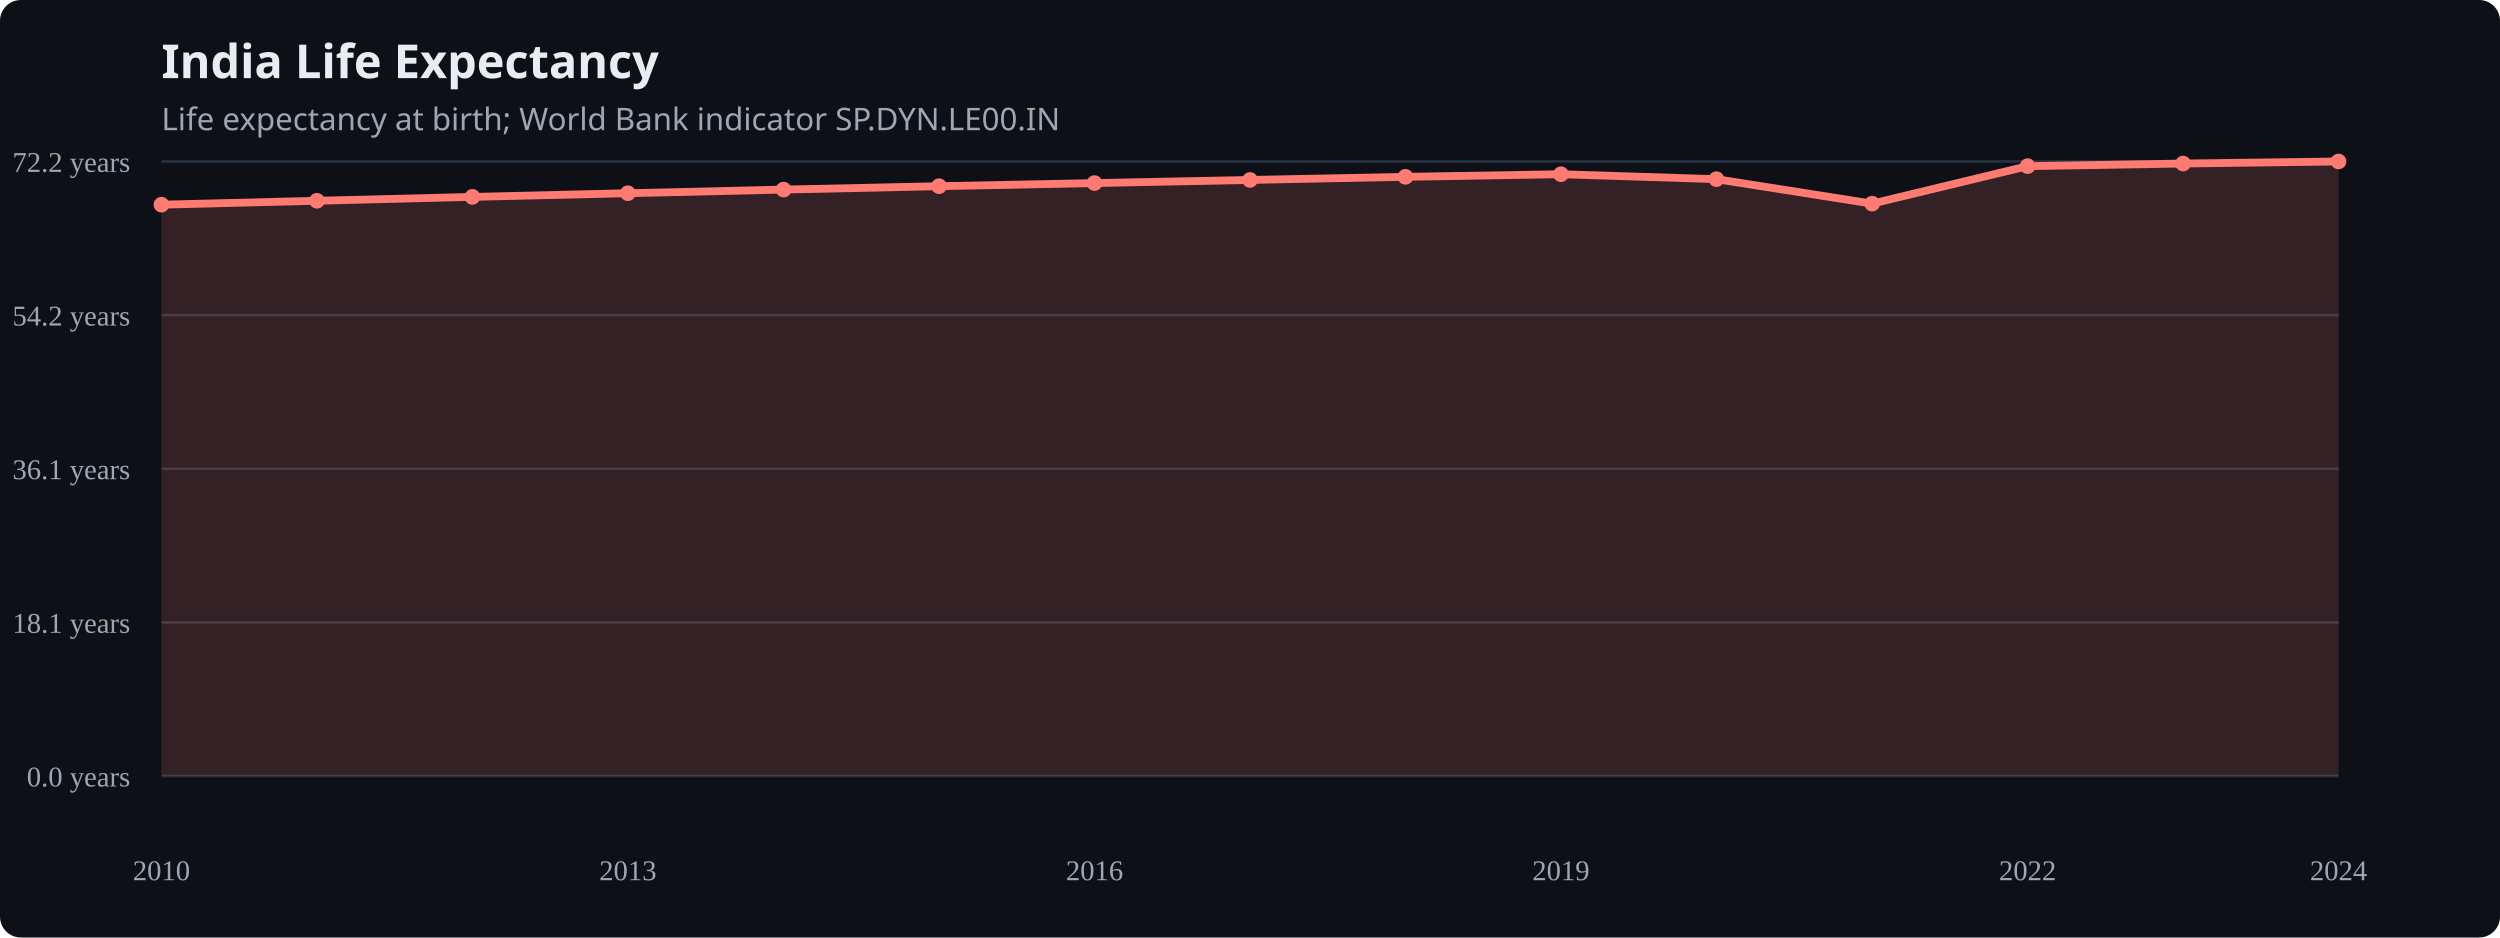
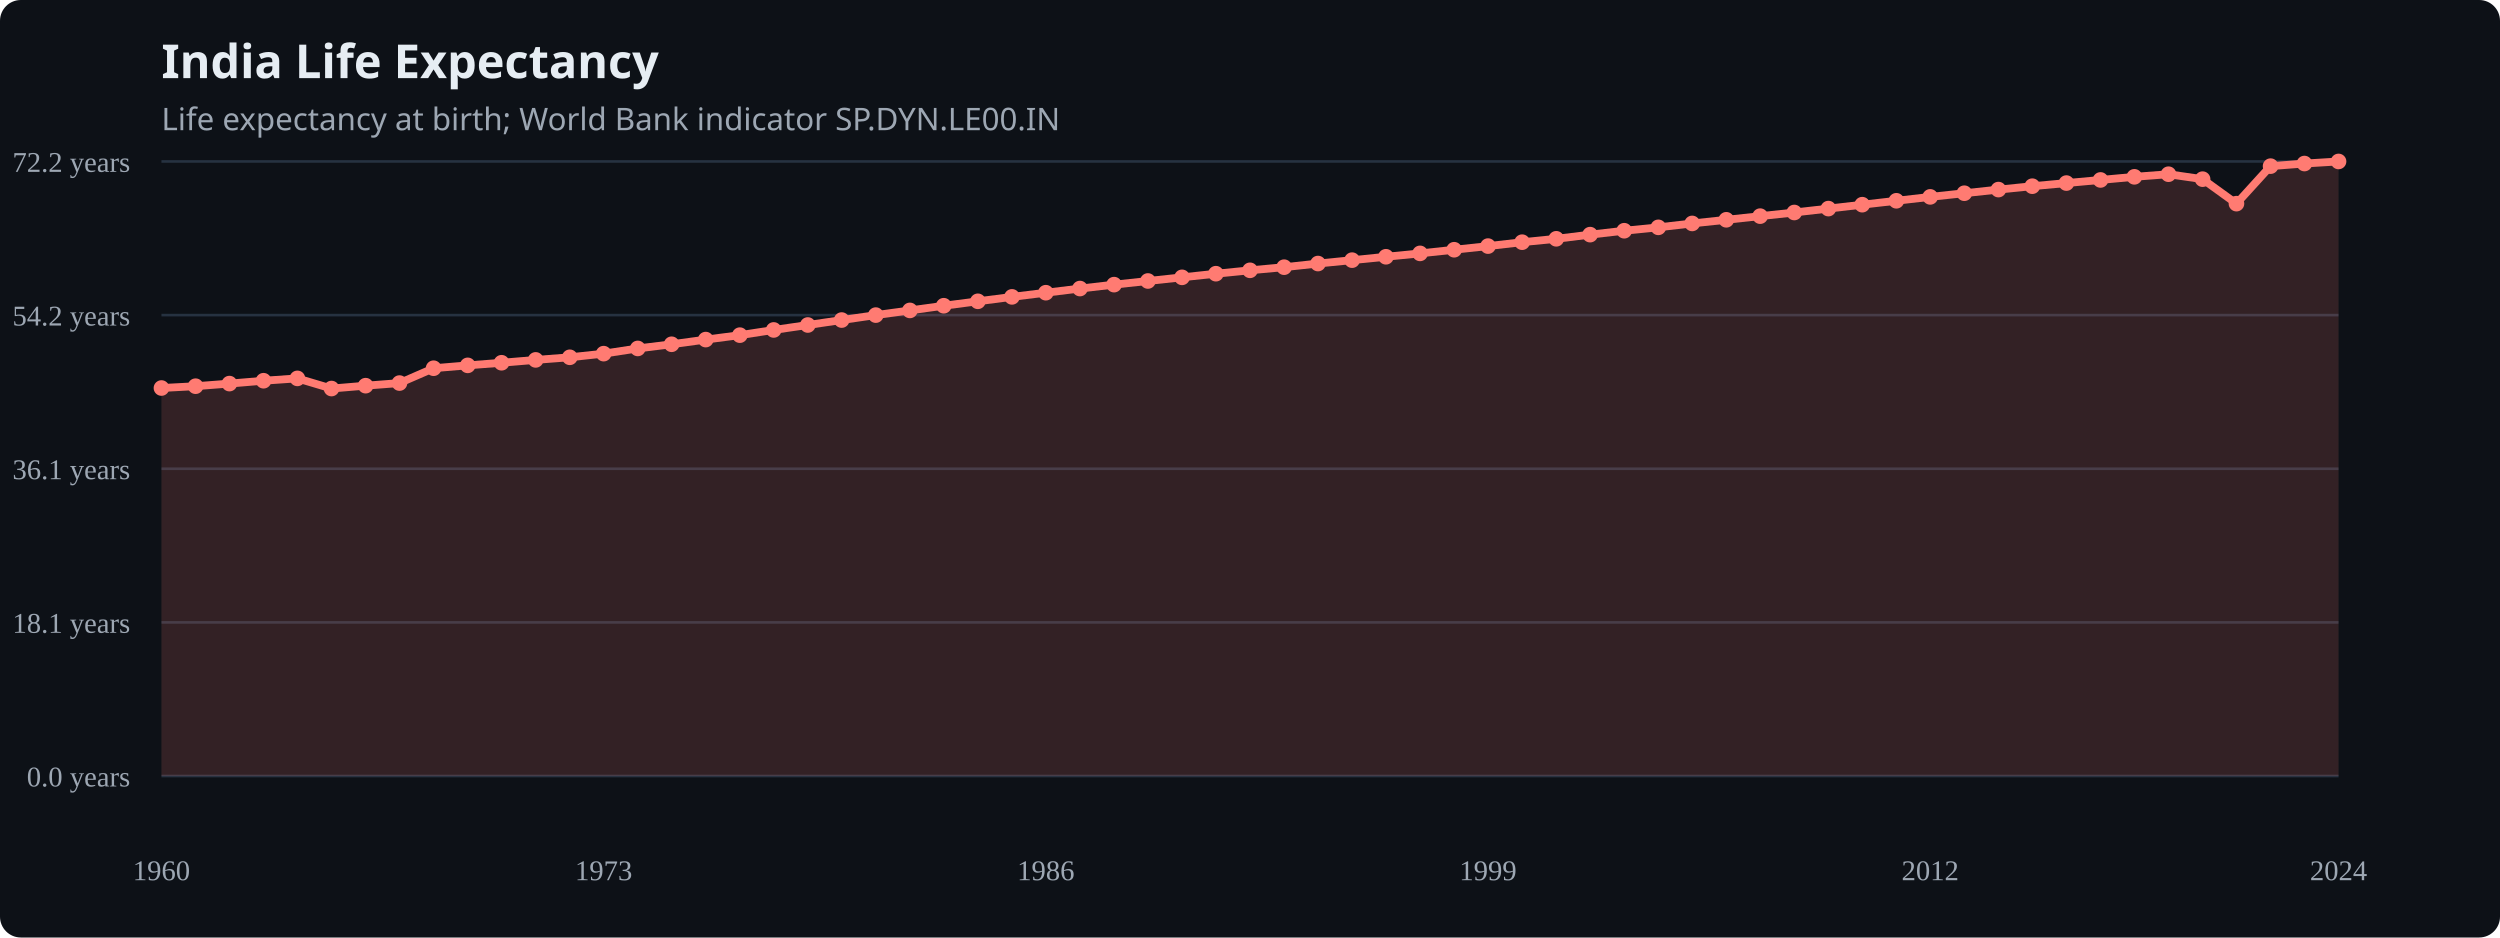
<svg xmlns="http://www.w3.org/2000/svg" width="960" height="360" viewBox="0 0 960 360" role="img" aria-label="India Life Expectancy">
  <rect width="100%" height="100%" fill="#0d1117" rx="8" />
  <text x="62" y="30" fill="#e6edf3" font-size="18" font-family="system-ui, sans-serif" font-weight="700">India Life Expectancy</text>
  <text x="62" y="50" fill="#9da7b3" font-size="12" font-family="system-ui, sans-serif">Life expectancy at birth; World Bank indicator SP.DYN.LE00.IN</text>
  <line x1="62" y1="62.0" x2="898" y2="62.0" stroke="#263241" stroke-width="1" />
  <text x="50" y="66.0" text-anchor="end" fill="#9da7b3" font-size="11">72.2 years</text>
  <line x1="62" y1="121.0" x2="898" y2="121.0" stroke="#263241" stroke-width="1" />
  <text x="50" y="125.0" text-anchor="end" fill="#9da7b3" font-size="11">54.2 years</text>
  <line x1="62" y1="180.0" x2="898" y2="180.0" stroke="#263241" stroke-width="1" />
  <text x="50" y="184.0" text-anchor="end" fill="#9da7b3" font-size="11">36.1 years</text>
  <line x1="62" y1="239.0" x2="898" y2="239.0" stroke="#263241" stroke-width="1" />
  <text x="50" y="243.0" text-anchor="end" fill="#9da7b3" font-size="11">18.1 years</text>
  <line x1="62" y1="298.0" x2="898" y2="298.0" stroke="#263241" stroke-width="1" />
  <text x="50" y="302.0" text-anchor="end" fill="#9da7b3" font-size="11">0.0 years</text>
-   <polygon points="62,298 62.0,78.6 121.7,77.1 181.4,75.6 241.1,74.2 300.9,72.8 360.6,71.5 420.3,70.3 480.0,69.1 539.7,67.9 599.4,66.9 659.1,68.8 718.9,78.2 778.6,63.8 838.3,62.8 898.0,62.0 898,298" fill="#ff7b72" opacity="0.16" />
-   <polyline points="62.0,78.6 121.7,77.1 181.4,75.6 241.1,74.2 300.9,72.8 360.6,71.5 420.3,70.3 480.0,69.1 539.7,67.9 599.4,66.9 659.1,68.8 718.9,78.2 778.6,63.8 838.3,62.8 898.0,62.0" fill="none" stroke="#ff7b72" stroke-width="3" stroke-linejoin="round" stroke-linecap="round" />
-   <circle cx="62.0" cy="78.6" r="3" fill="#ff7b72" />
-   <circle cx="121.7" cy="77.1" r="3" fill="#ff7b72" />
-   <circle cx="181.4" cy="75.6" r="3" fill="#ff7b72" />
-   <circle cx="241.1" cy="74.2" r="3" fill="#ff7b72" />
-   <circle cx="300.9" cy="72.8" r="3" fill="#ff7b72" />
-   <circle cx="360.6" cy="71.5" r="3" fill="#ff7b72" />
-   <circle cx="420.3" cy="70.3" r="3" fill="#ff7b72" />
-   <circle cx="480.0" cy="69.1" r="3" fill="#ff7b72" />
-   <circle cx="539.7" cy="67.9" r="3" fill="#ff7b72" />
-   <circle cx="599.4" cy="66.9" r="3" fill="#ff7b72" />
-   <circle cx="659.1" cy="68.8" r="3" fill="#ff7b72" />
-   <circle cx="718.9" cy="78.2" r="3" fill="#ff7b72" />
-   <circle cx="778.6" cy="63.8" r="3" fill="#ff7b72" />
-   <circle cx="838.3" cy="62.8" r="3" fill="#ff7b72" />
+   <polygon points="62,298 62.0,149.0 75.1,148.3 88.1,147.3 101.2,146.2 114.2,145.3 127.3,149.2 140.4,148.1 153.4,147.1 166.5,141.4 179.6,140.3 192.6,139.3 205.7,138.2 218.8,137.2 231.8,135.8 244.9,133.8 257.9,132.2 271.0,130.4 284.1,128.7 297.1,126.7 310.2,124.8 323.2,122.9 336.3,121.0 349.4,119.2 362.4,117.4 375.5,115.7 388.6,114.0 401.6,112.4 414.7,110.8 427.8,109.3 440.8,107.9 453.9,106.5 466.9,105.1 480.0,103.8 493.1,102.6 506.1,101.2 519.2,99.9 532.2,98.6 545.3,97.3 558.4,95.9 571.4,94.5 584.5,93.0 597.6,91.7 610.6,90.1 623.7,88.6 636.8,87.3 649.8,85.8 662.9,84.4 675.9,83.0 689.0,81.6 702.1,80.1 715.1,78.6 728.2,77.1 741.2,75.6 754.3,74.2 767.4,72.8 780.4,71.5 793.5,70.3 806.6,69.1 819.6,67.9 832.7,66.9 845.8,68.8 858.8,78.2 871.9,63.8 884.9,62.8 898.0,62.0 898,298" fill="#ff7b72" opacity="0.16" />
+   <polyline points="62.0,149.0 75.1,148.3 88.1,147.3 101.2,146.2 114.2,145.3 127.3,149.2 140.4,148.1 153.4,147.1 166.5,141.4 179.6,140.3 192.6,139.3 205.7,138.2 218.8,137.2 231.8,135.8 244.9,133.8 257.9,132.2 271.0,130.4 284.1,128.7 297.1,126.7 310.2,124.8 323.2,122.9 336.3,121.0 349.4,119.2 362.4,117.4 375.5,115.7 388.6,114.0 401.6,112.4 414.7,110.8 427.8,109.3 440.8,107.9 453.9,106.5 466.9,105.1 480.0,103.8 493.1,102.6 506.1,101.2 519.2,99.9 532.2,98.6 545.3,97.3 558.4,95.9 571.4,94.5 584.5,93.0 597.6,91.7 610.6,90.1 623.7,88.6 636.8,87.3 649.8,85.8 662.9,84.4 675.9,83.0 689.0,81.6 702.1,80.1 715.1,78.6 728.2,77.1 741.2,75.6 754.3,74.2 767.4,72.8 780.4,71.5 793.5,70.3 806.6,69.1 819.6,67.9 832.7,66.9 845.8,68.8 858.8,78.2 871.9,63.8 884.9,62.8 898.0,62.0" fill="none" stroke="#ff7b72" stroke-width="3" stroke-linejoin="round" stroke-linecap="round" />
+   <circle cx="62.0" cy="149.0" r="3" fill="#ff7b72" />
+   <circle cx="75.1" cy="148.3" r="3" fill="#ff7b72" />
+   <circle cx="88.1" cy="147.3" r="3" fill="#ff7b72" />
+   <circle cx="101.2" cy="146.2" r="3" fill="#ff7b72" />
+   <circle cx="114.2" cy="145.3" r="3" fill="#ff7b72" />
+   <circle cx="127.3" cy="149.2" r="3" fill="#ff7b72" />
+   <circle cx="140.4" cy="148.1" r="3" fill="#ff7b72" />
+   <circle cx="153.4" cy="147.1" r="3" fill="#ff7b72" />
+   <circle cx="166.5" cy="141.4" r="3" fill="#ff7b72" />
+   <circle cx="179.6" cy="140.3" r="3" fill="#ff7b72" />
+   <circle cx="192.6" cy="139.3" r="3" fill="#ff7b72" />
+   <circle cx="205.7" cy="138.2" r="3" fill="#ff7b72" />
+   <circle cx="218.8" cy="137.2" r="3" fill="#ff7b72" />
+   <circle cx="231.8" cy="135.8" r="3" fill="#ff7b72" />
+   <circle cx="244.9" cy="133.8" r="3" fill="#ff7b72" />
+   <circle cx="257.9" cy="132.2" r="3" fill="#ff7b72" />
+   <circle cx="271.0" cy="130.4" r="3" fill="#ff7b72" />
+   <circle cx="284.1" cy="128.7" r="3" fill="#ff7b72" />
+   <circle cx="297.1" cy="126.7" r="3" fill="#ff7b72" />
+   <circle cx="310.2" cy="124.8" r="3" fill="#ff7b72" />
+   <circle cx="323.2" cy="122.9" r="3" fill="#ff7b72" />
+   <circle cx="336.3" cy="121.0" r="3" fill="#ff7b72" />
+   <circle cx="349.4" cy="119.2" r="3" fill="#ff7b72" />
+   <circle cx="362.4" cy="117.4" r="3" fill="#ff7b72" />
+   <circle cx="375.5" cy="115.7" r="3" fill="#ff7b72" />
+   <circle cx="388.6" cy="114.0" r="3" fill="#ff7b72" />
+   <circle cx="401.6" cy="112.4" r="3" fill="#ff7b72" />
+   <circle cx="414.7" cy="110.8" r="3" fill="#ff7b72" />
+   <circle cx="427.8" cy="109.3" r="3" fill="#ff7b72" />
+   <circle cx="440.8" cy="107.9" r="3" fill="#ff7b72" />
+   <circle cx="453.9" cy="106.5" r="3" fill="#ff7b72" />
+   <circle cx="466.9" cy="105.1" r="3" fill="#ff7b72" />
+   <circle cx="480.0" cy="103.8" r="3" fill="#ff7b72" />
+   <circle cx="493.1" cy="102.6" r="3" fill="#ff7b72" />
+   <circle cx="506.1" cy="101.2" r="3" fill="#ff7b72" />
+   <circle cx="519.2" cy="99.9" r="3" fill="#ff7b72" />
+   <circle cx="532.2" cy="98.6" r="3" fill="#ff7b72" />
+   <circle cx="545.3" cy="97.3" r="3" fill="#ff7b72" />
+   <circle cx="558.4" cy="95.9" r="3" fill="#ff7b72" />
+   <circle cx="571.4" cy="94.5" r="3" fill="#ff7b72" />
+   <circle cx="584.5" cy="93.0" r="3" fill="#ff7b72" />
+   <circle cx="597.6" cy="91.7" r="3" fill="#ff7b72" />
+   <circle cx="610.6" cy="90.1" r="3" fill="#ff7b72" />
+   <circle cx="623.7" cy="88.6" r="3" fill="#ff7b72" />
+   <circle cx="636.8" cy="87.3" r="3" fill="#ff7b72" />
+   <circle cx="649.8" cy="85.8" r="3" fill="#ff7b72" />
+   <circle cx="662.9" cy="84.4" r="3" fill="#ff7b72" />
+   <circle cx="675.9" cy="83.0" r="3" fill="#ff7b72" />
+   <circle cx="689.0" cy="81.6" r="3" fill="#ff7b72" />
+   <circle cx="702.1" cy="80.1" r="3" fill="#ff7b72" />
+   <circle cx="715.1" cy="78.6" r="3" fill="#ff7b72" />
+   <circle cx="728.2" cy="77.1" r="3" fill="#ff7b72" />
+   <circle cx="741.2" cy="75.6" r="3" fill="#ff7b72" />
+   <circle cx="754.3" cy="74.2" r="3" fill="#ff7b72" />
+   <circle cx="767.4" cy="72.8" r="3" fill="#ff7b72" />
+   <circle cx="780.4" cy="71.5" r="3" fill="#ff7b72" />
+   <circle cx="793.5" cy="70.3" r="3" fill="#ff7b72" />
+   <circle cx="806.6" cy="69.1" r="3" fill="#ff7b72" />
+   <circle cx="819.6" cy="67.9" r="3" fill="#ff7b72" />
+   <circle cx="832.7" cy="66.9" r="3" fill="#ff7b72" />
+   <circle cx="845.8" cy="68.8" r="3" fill="#ff7b72" />
+   <circle cx="858.8" cy="78.2" r="3" fill="#ff7b72" />
+   <circle cx="871.9" cy="63.8" r="3" fill="#ff7b72" />
+   <circle cx="884.9" cy="62.8" r="3" fill="#ff7b72" />
  <circle cx="898.0" cy="62.0" r="3" fill="#ff7b72" />
-   <text x="62.0" y="338" text-anchor="middle" fill="#9da7b3" font-size="11">2010</text>
-   <text x="241.1" y="338" text-anchor="middle" fill="#9da7b3" font-size="11">2013</text>
-   <text x="420.3" y="338" text-anchor="middle" fill="#9da7b3" font-size="11">2016</text>
-   <text x="599.4" y="338" text-anchor="middle" fill="#9da7b3" font-size="11">2019</text>
-   <text x="778.6" y="338" text-anchor="middle" fill="#9da7b3" font-size="11">2022</text>
+   <text x="62.0" y="338" text-anchor="middle" fill="#9da7b3" font-size="11">1960</text>
+   <text x="231.8" y="338" text-anchor="middle" fill="#9da7b3" font-size="11">1973</text>
+   <text x="401.6" y="338" text-anchor="middle" fill="#9da7b3" font-size="11">1986</text>
+   <text x="571.4" y="338" text-anchor="middle" fill="#9da7b3" font-size="11">1999</text>
+   <text x="741.2" y="338" text-anchor="middle" fill="#9da7b3" font-size="11">2012</text>
  <text x="898.0" y="338" text-anchor="middle" fill="#9da7b3" font-size="11">2024</text>
</svg>
